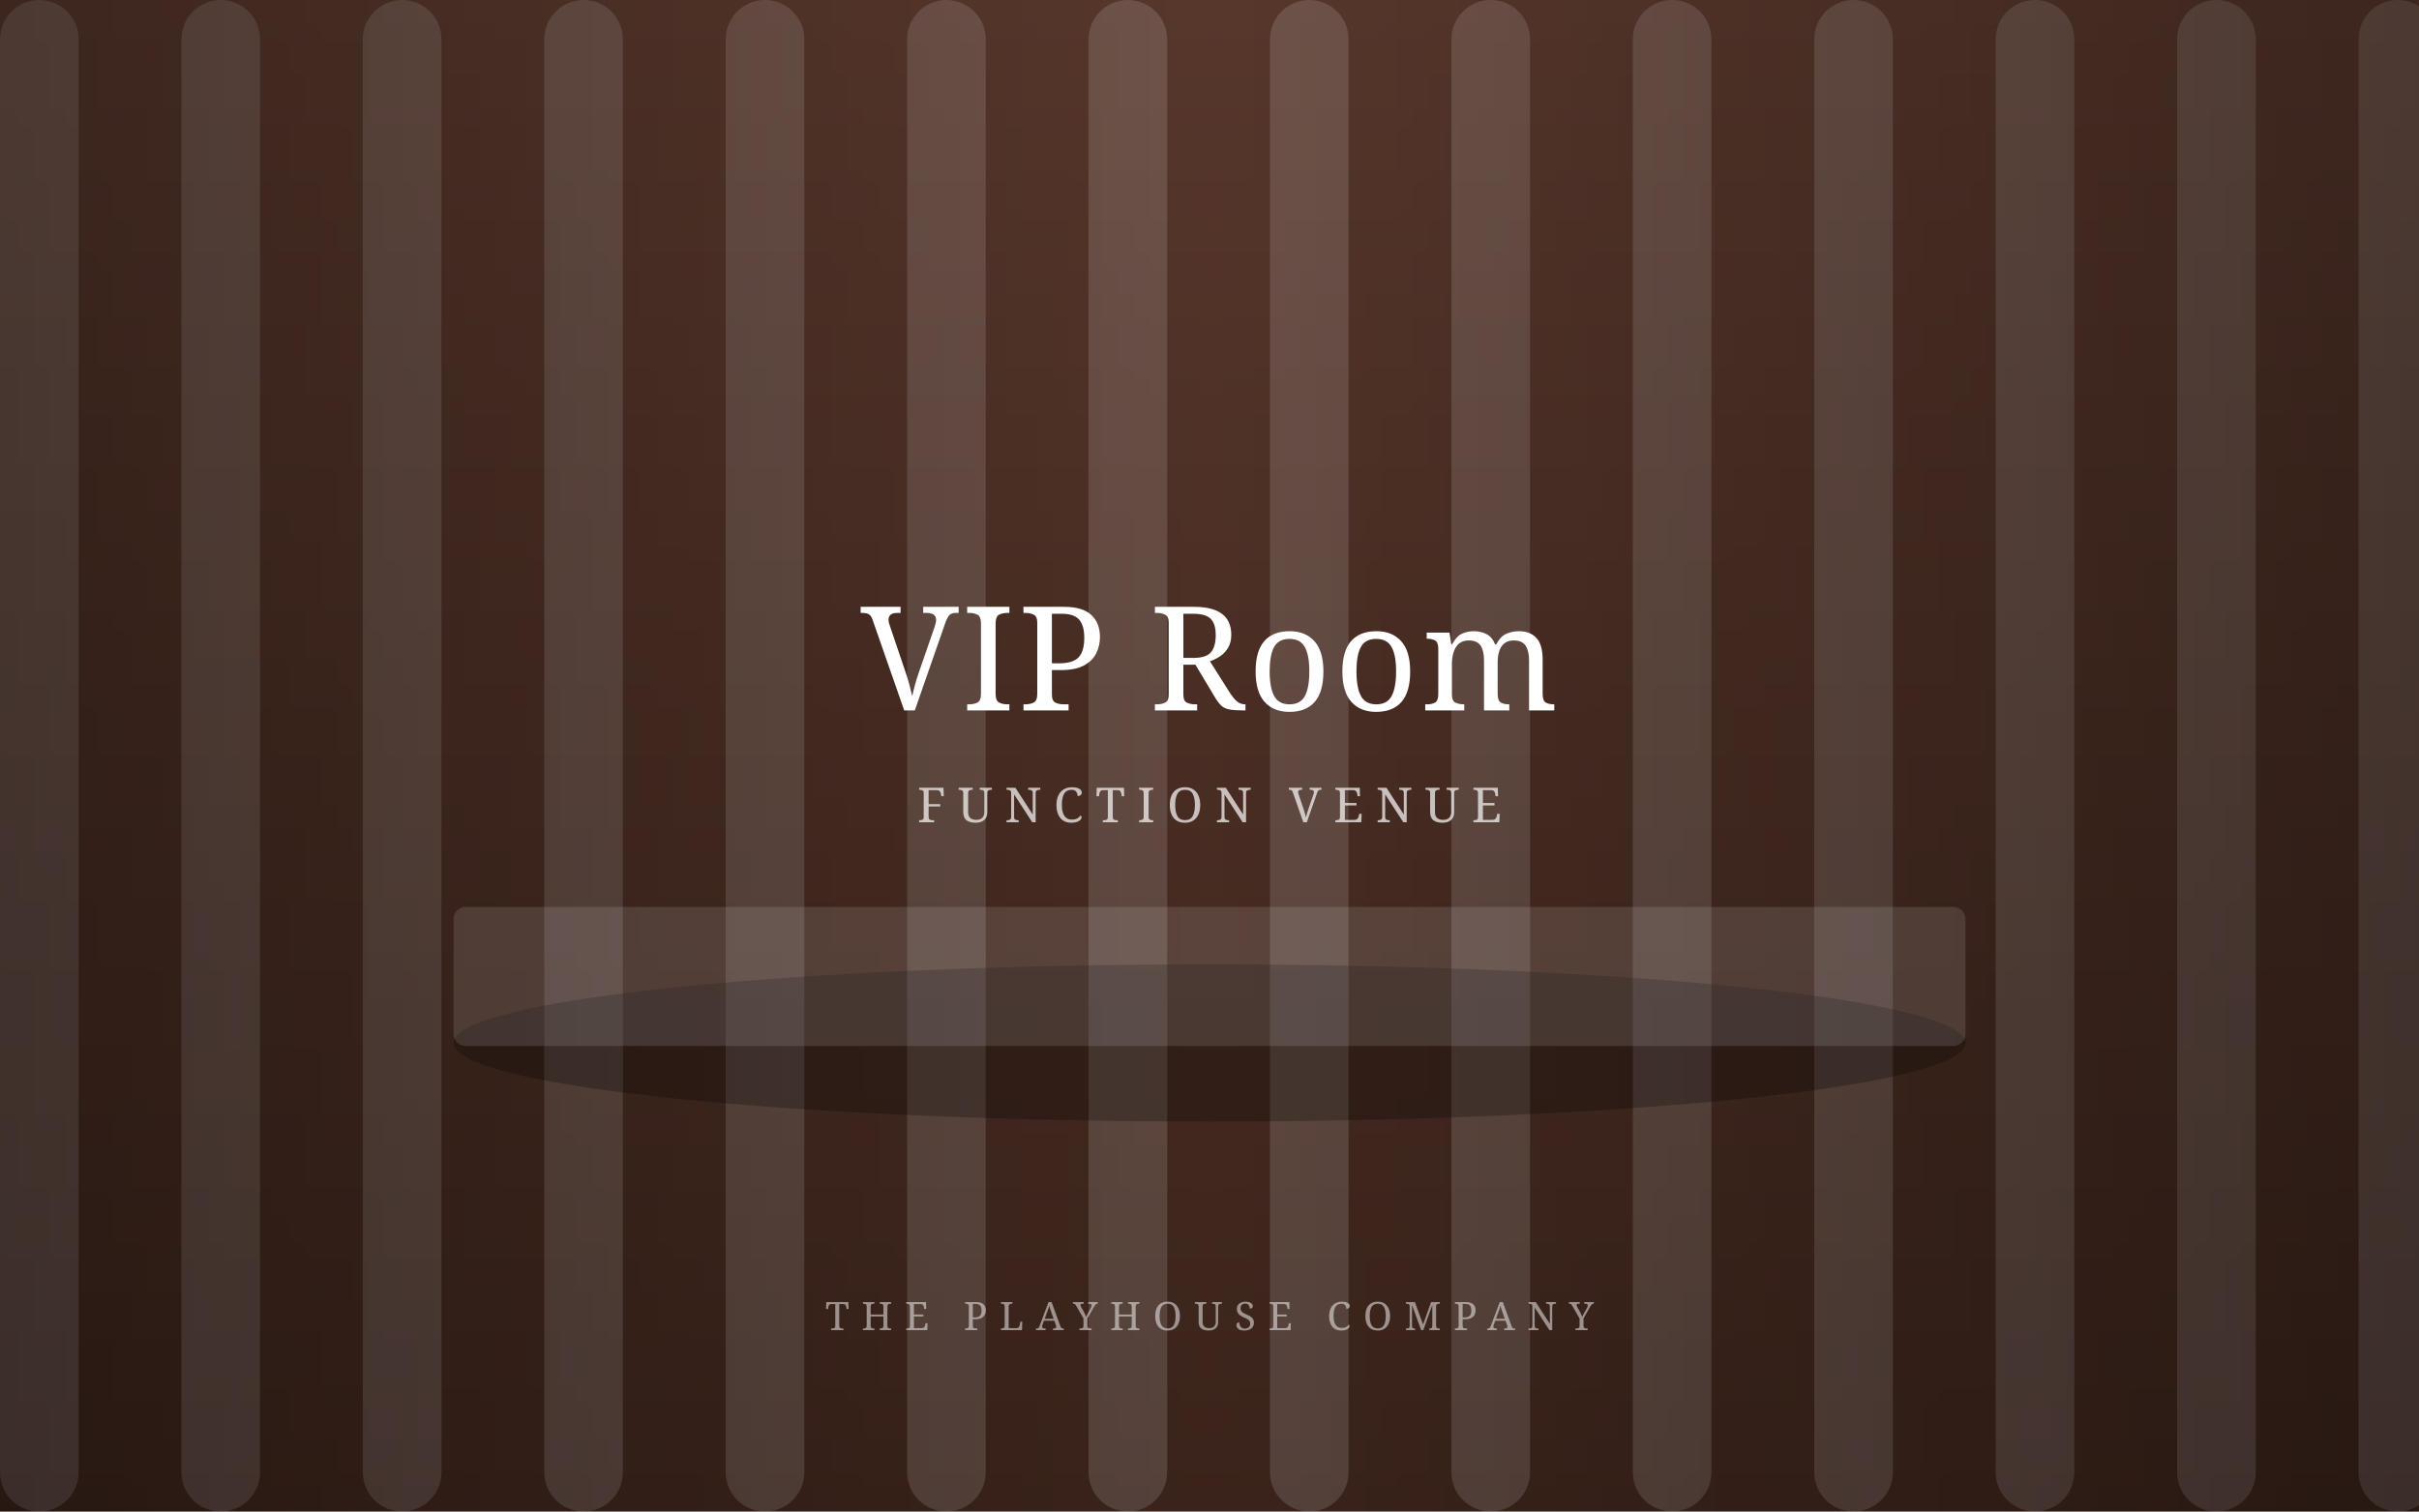
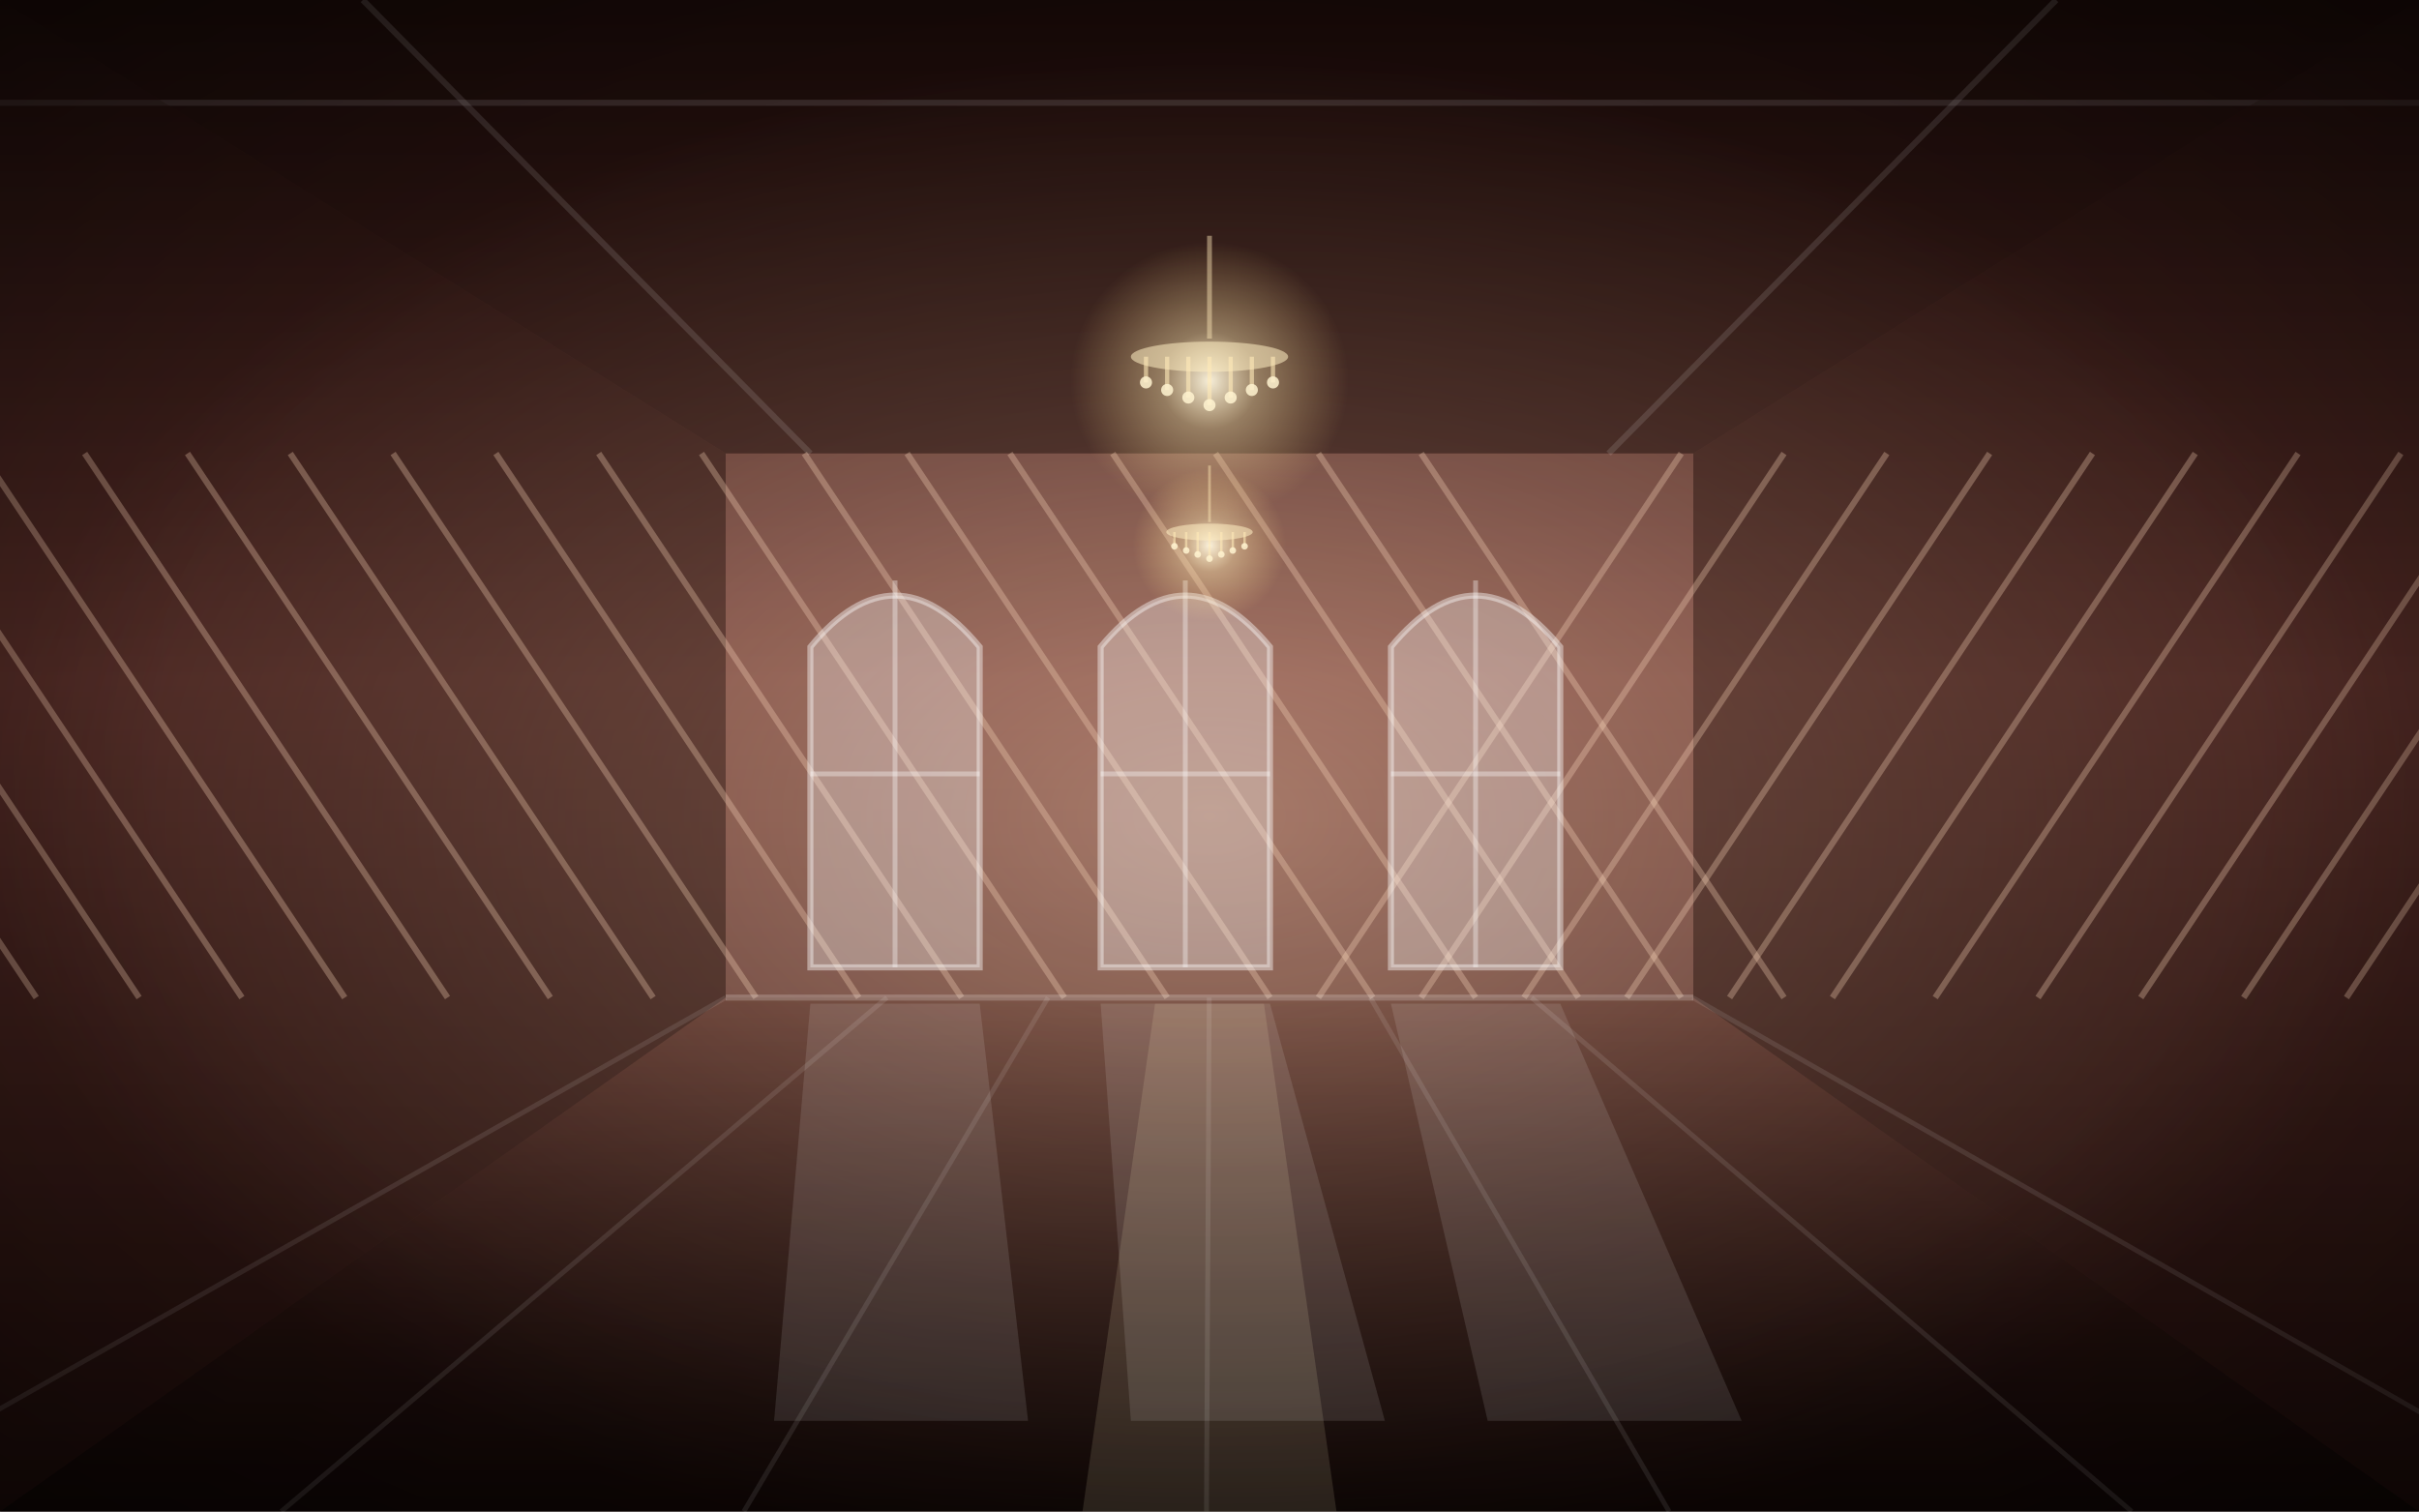
- <svg xmlns="http://www.w3.org/2000/svg" viewBox="0 0 800 500" width="800" height="500" role="img" aria-label="VIP Room">
+ <svg xmlns="http://www.w3.org/2000/svg" viewBox="0 0 800 500" width="800" height="500" role="img" aria-label="Venue placeholder">
  <defs>
-     <linearGradient id="g" x1="0" y1="0" x2="0" y2="1">
-       <stop offset="0%" stop-color="#5c3a2e" />
-       <stop offset="100%" stop-color="#3d251c" />
+     <linearGradient id="wviproom" x1="0" y1="0" x2="0" y2="1">
+       <stop offset="0%" stop-color="#210d0a" />
+       <stop offset="45%" stop-color="#6a3730" />
+       <stop offset="100%" stop-color="#210d0a" />
    </linearGradient>
-     <linearGradient id="v" x1="0" y1="0" x2="1" y2="0">
-       <stop offset="0%" stop-color="#000" stop-opacity="0.35" />
-       <stop offset="50%" stop-color="#000" stop-opacity="0.05" />
-       <stop offset="100%" stop-color="#000" stop-opacity="0.35" />
+     <radialGradient id="poolviproom" cx="0.5" cy="0.54" r="0.5">
+       <stop offset="0%" stop-color="#ffcfae" stop-opacity="0.42" />
+       <stop offset="100%" stop-color="#ffcfae" stop-opacity="0" />
+     </radialGradient>
+     <linearGradient id="flviproom" x1="0" y1="0" x2="0" y2="1">
+       <stop offset="0%" stop-color="#000" stop-opacity="0.05" />
+       <stop offset="100%" stop-color="#000" stop-opacity="0.62" />
    </linearGradient>
+     <linearGradient id="ceilviproom" x1="0" y1="0" x2="0" y2="1">
+       <stop offset="0%" stop-color="#000" stop-opacity="0.62" />
+       <stop offset="100%" stop-color="#000" stop-opacity="0.06" />
+     </linearGradient>
+     <radialGradient id="vigviproom" cx="0.5" cy="0.5" r="0.78">
+       <stop offset="55%" stop-color="#000" stop-opacity="0" />
+       <stop offset="100%" stop-color="#000" stop-opacity="0.55" />
+     </radialGradient>
+     <radialGradient id="lampviproom" cx="0.5" cy="0.5" r="0.5">
+       <stop offset="0%" stop-color="#fff8e2" stop-opacity="0.95" />
+       <stop offset="35%" stop-color="#ffe9b0" stop-opacity="0.42" />
+       <stop offset="100%" stop-color="#ffd98a" stop-opacity="0" />
+     </radialGradient>
  </defs>
-   <rect width="800" height="500" fill="url(#g)" />
-   <g opacity="0.15" fill="#fff">
-     <rect x="0" y="0" width="26" height="500" rx="13" />
-     <rect x="60" y="0" width="26" height="500" rx="13" />
-     <rect x="120" y="0" width="26" height="500" rx="13" />
-     <rect x="180" y="0" width="26" height="500" rx="13" />
-     <rect x="240" y="0" width="26" height="500" rx="13" />
-     <rect x="300" y="0" width="26" height="500" rx="13" />
-     <rect x="360" y="0" width="26" height="500" rx="13" />
-     <rect x="420" y="0" width="26" height="500" rx="13" />
-     <rect x="480" y="0" width="26" height="500" rx="13" />
-     <rect x="540" y="0" width="26" height="500" rx="13" />
-     <rect x="600" y="0" width="26" height="500" rx="13" />
-     <rect x="660" y="0" width="26" height="500" rx="13" />
-     <rect x="720" y="0" width="26" height="500" rx="13" />
-     <rect x="780" y="0" width="26" height="500" rx="13" />
+   <rect width="800" height="500" fill="url(#wviproom)" />
+   <rect width="800" height="500" fill="url(#poolviproom)" />
+   <path d="M0 0 L800 0 L560 150 L240 150 z" fill="#000" opacity="0.34" />
+   <g stroke="#fff" stroke-opacity="0.12" stroke-width="2" fill="none">
+     <path d="M0 34 L800 34" />
+     <path d="M120 0 L268 150" />
+     <path d="M680 0 L532 150" />
  </g>
-   <rect width="800" height="500" fill="url(#v)" />
-   <ellipse cx="400" cy="345" rx="250" ry="26" fill="#000" opacity="0.25" />
-   <rect x="150" y="300" width="500" height="46" rx="4" fill="#fff" opacity="0.12" />
-   <g fill="#fff" font-family="Georgia, serif" text-anchor="middle">
-     <text x="400" y="235" font-size="48" letter-spacing="1">VIP Room</text>
-     <text x="400" y="272" font-size="16" opacity="0.7" letter-spacing="4">FUNCTION VENUE</text>
+   <path d="M0 0 L240 150 L240 330 L0 500 z" fill="#000" opacity="0.30" />
+   <path d="M800 0 L560 150 L560 330 L800 500 z" fill="#000" opacity="0.30" />
+   <g stroke="#ffd9bd" stroke-opacity="0.30" stroke-width="2">
+     <line x1="-244.0" y1="150.0" x2="-124.0" y2="330.0" />
+     <line x1="-210.0" y1="150.0" x2="-90.0" y2="330.0" />
+     <line x1="-176.0" y1="150.0" x2="-56.0" y2="330.0" />
+     <line x1="-142.0" y1="150.0" x2="-22.0" y2="330.0" />
+     <line x1="-108.0" y1="150.0" x2="12.0" y2="330.0" />
+     <line x1="-74.0" y1="150.0" x2="46.0" y2="330.0" />
+     <line x1="-40.0" y1="150.0" x2="80.0" y2="330.0" />
+     <line x1="-6.0" y1="150.0" x2="114.0" y2="330.0" />
+     <line x1="28.0" y1="150.0" x2="148.0" y2="330.0" />
+     <line x1="62.0" y1="150.0" x2="182.0" y2="330.0" />
+     <line x1="96.0" y1="150.0" x2="216.0" y2="330.0" />
+     <line x1="130.0" y1="150.0" x2="250.0" y2="330.0" />
+     <line x1="164.0" y1="150.0" x2="284.0" y2="330.0" />
+     <line x1="198.0" y1="150.0" x2="318.0" y2="330.0" />
+     <line x1="232.0" y1="150.0" x2="352.0" y2="330.0" />
+     <line x1="266.0" y1="150.0" x2="386.0" y2="330.0" />
+     <line x1="300.0" y1="150.0" x2="420.0" y2="330.0" />
+     <line x1="334.0" y1="150.0" x2="454.0" y2="330.0" />
+     <line x1="368.0" y1="150.0" x2="488.0" y2="330.0" />
+     <line x1="402.0" y1="150.0" x2="522.0" y2="330.0" />
+     <line x1="436.0" y1="150.0" x2="556.0" y2="330.0" />
+     <line x1="470.0" y1="150.0" x2="590.0" y2="330.0" />
  </g>
-   <text x="400" y="440" fill="#fff" opacity="0.5" font-family="Georgia, serif" font-size="13" letter-spacing="4" text-anchor="middle">THE PLAYHOUSE COMPANY</text>
+   <g stroke="#ffd9bd" stroke-opacity="0.30" stroke-width="2">
+     <line x1="556.0" y1="150.0" x2="436.0" y2="330.0" />
+     <line x1="590.0" y1="150.0" x2="470.0" y2="330.0" />
+     <line x1="624.0" y1="150.0" x2="504.0" y2="330.0" />
+     <line x1="658.0" y1="150.0" x2="538.0" y2="330.0" />
+     <line x1="692.0" y1="150.0" x2="572.0" y2="330.0" />
+     <line x1="726.0" y1="150.0" x2="606.0" y2="330.0" />
+     <line x1="760.0" y1="150.0" x2="640.0" y2="330.0" />
+     <line x1="794.0" y1="150.0" x2="674.0" y2="330.0" />
+     <line x1="828.0" y1="150.0" x2="708.0" y2="330.0" />
+     <line x1="862.0" y1="150.0" x2="742.0" y2="330.0" />
+     <line x1="896.0" y1="150.0" x2="776.0" y2="330.0" />
+     <line x1="930.0" y1="150.0" x2="810.0" y2="330.0" />
+     <line x1="964.0" y1="150.0" x2="844.0" y2="330.0" />
+     <line x1="998.0" y1="150.0" x2="878.0" y2="330.0" />
+     <line x1="1032.0" y1="150.0" x2="912.0" y2="330.0" />
+     <line x1="1066.0" y1="150.0" x2="946.0" y2="330.0" />
+     <line x1="1100.0" y1="150.0" x2="980.0" y2="330.0" />
+     <line x1="1134.0" y1="150.0" x2="1014.0" y2="330.0" />
+     <line x1="1168.0" y1="150.0" x2="1048.0" y2="330.0" />
+     <line x1="1202.0" y1="150.0" x2="1082.0" y2="330.0" />
+     <line x1="1236.0" y1="150.0" x2="1116.0" y2="330.0" />
+     <line x1="1270.0" y1="150.0" x2="1150.0" y2="330.0" />
+   </g>
+   <rect x="240" y="150" width="320" height="180" fill="#fff" opacity="0.05" />
+   <g>
+     <path d="M268 320 L268 214 q28 -34 56 0 L324 320 z" fill="#fff" opacity="0.30" />
+     <path d="M268 320 L268 214 q28 -34 56 0 L324 320 z" fill="none" stroke="#fff" stroke-opacity="0.42" stroke-width="2" />
+     <line x1="296" y1="192" x2="296" y2="320" stroke="#fff" stroke-opacity="0.34" stroke-width="1.6" />
+     <line x1="268" y1="256" x2="324" y2="256" stroke="#fff" stroke-opacity="0.34" stroke-width="1.6" />
+   </g>
+   <g>
+     <path d="M364 320 L364 214 q28 -34 56 0 L420 320 z" fill="#fff" opacity="0.30" />
+     <path d="M364 320 L364 214 q28 -34 56 0 L420 320 z" fill="none" stroke="#fff" stroke-opacity="0.42" stroke-width="2" />
+     <line x1="392" y1="192" x2="392" y2="320" stroke="#fff" stroke-opacity="0.34" stroke-width="1.6" />
+     <line x1="364" y1="256" x2="420" y2="256" stroke="#fff" stroke-opacity="0.34" stroke-width="1.6" />
+   </g>
+   <g>
+     <path d="M460 320 L460 214 q28 -34 56 0 L516 320 z" fill="#fff" opacity="0.30" />
+     <path d="M460 320 L460 214 q28 -34 56 0 L516 320 z" fill="none" stroke="#fff" stroke-opacity="0.42" stroke-width="2" />
+     <line x1="488" y1="192" x2="488" y2="320" stroke="#fff" stroke-opacity="0.34" stroke-width="1.6" />
+     <line x1="460" y1="256" x2="516" y2="256" stroke="#fff" stroke-opacity="0.34" stroke-width="1.6" />
+   </g>
+   <g>
+     <circle cx="400.0" cy="180.4" r="25.3" fill="url(#lampviproom)" />
+     <line x1="400.0" y1="154.0" x2="400.0" y2="172.7" stroke="#ffe9b8" stroke-opacity="0.45" stroke-width="0.9" />
+     <ellipse cx="400.0" cy="176.0" rx="14.3" ry="2.8" fill="#ffeec2" opacity="0.55" />
+     <line x1="388.4" y1="176.0" x2="388.4" y2="180.7" stroke="#ffe9b8" stroke-opacity="0.6" stroke-width="0.8" />
+     <circle cx="388.4" cy="180.7" r="1.1" fill="#fff3d0" opacity="0.85" />
+     <line x1="392.3" y1="176.0" x2="392.3" y2="182.1" stroke="#ffe9b8" stroke-opacity="0.6" stroke-width="0.8" />
+     <circle cx="392.3" cy="182.1" r="1.1" fill="#fff3d0" opacity="0.85" />
+     <line x1="396.1" y1="176.0" x2="396.1" y2="183.4" stroke="#ffe9b8" stroke-opacity="0.6" stroke-width="0.8" />
+     <circle cx="396.1" cy="183.4" r="1.1" fill="#fff3d0" opacity="0.85" />
+     <line x1="400.0" y1="176.0" x2="400.0" y2="184.8" stroke="#ffe9b8" stroke-opacity="0.6" stroke-width="0.8" />
+     <circle cx="400.0" cy="184.8" r="1.1" fill="#fff3d0" opacity="0.85" />
+     <line x1="403.9" y1="176.0" x2="403.9" y2="183.4" stroke="#ffe9b8" stroke-opacity="0.6" stroke-width="0.8" />
+     <circle cx="403.9" cy="183.4" r="1.1" fill="#fff3d0" opacity="0.85" />
+     <line x1="407.7" y1="176.0" x2="407.7" y2="182.1" stroke="#ffe9b8" stroke-opacity="0.6" stroke-width="0.8" />
+     <circle cx="407.7" cy="182.1" r="1.1" fill="#fff3d0" opacity="0.85" />
+     <line x1="411.6" y1="176.0" x2="411.6" y2="180.7" stroke="#ffe9b8" stroke-opacity="0.6" stroke-width="0.8" />
+     <circle cx="411.6" cy="180.7" r="1.1" fill="#fff3d0" opacity="0.85" />
+   </g>
+   <g>
+     <circle cx="400.0" cy="126.0" r="46.0" fill="url(#lampviproom)" />
+     <line x1="400.0" y1="78.0" x2="400.0" y2="112.0" stroke="#ffe9b8" stroke-opacity="0.45" stroke-width="1.6" />
+     <ellipse cx="400.0" cy="118.0" rx="26.0" ry="5.0" fill="#ffeec2" opacity="0.55" />
+     <line x1="379.0" y1="118.0" x2="379.0" y2="126.5" stroke="#ffe9b8" stroke-opacity="0.6" stroke-width="1.4" />
+     <circle cx="379.0" cy="126.5" r="2.0" fill="#fff3d0" opacity="0.85" />
+     <line x1="386.0" y1="118.0" x2="386.0" y2="129.0" stroke="#ffe9b8" stroke-opacity="0.6" stroke-width="1.4" />
+     <circle cx="386.0" cy="129.0" r="2.0" fill="#fff3d0" opacity="0.85" />
+     <line x1="393.0" y1="118.0" x2="393.0" y2="131.5" stroke="#ffe9b8" stroke-opacity="0.6" stroke-width="1.4" />
+     <circle cx="393.0" cy="131.5" r="2.0" fill="#fff3d0" opacity="0.85" />
+     <line x1="400.0" y1="118.0" x2="400.0" y2="134.0" stroke="#ffe9b8" stroke-opacity="0.6" stroke-width="1.4" />
+     <circle cx="400.0" cy="134.0" r="2.0" fill="#fff3d0" opacity="0.85" />
+     <line x1="407.0" y1="118.0" x2="407.0" y2="131.5" stroke="#ffe9b8" stroke-opacity="0.6" stroke-width="1.4" />
+     <circle cx="407.0" cy="131.5" r="2.0" fill="#fff3d0" opacity="0.85" />
+     <line x1="414.0" y1="118.0" x2="414.0" y2="129.0" stroke="#ffe9b8" stroke-opacity="0.6" stroke-width="1.4" />
+     <circle cx="414.0" cy="129.0" r="2.0" fill="#fff3d0" opacity="0.85" />
+     <line x1="421.0" y1="118.0" x2="421.0" y2="126.5" stroke="#ffe9b8" stroke-opacity="0.6" stroke-width="1.4" />
+     <circle cx="421.0" cy="126.5" r="2.0" fill="#fff3d0" opacity="0.85" />
+   </g>
+   <path d="M240 330 L560 330 L800 500 L0 500 z" fill="url(#flviproom)" />
+   <g stroke="#fff" stroke-opacity="0.10" stroke-width="1.6">
+     <line x1="240.0" y1="330" x2="-60.0" y2="500" />
+     <line x1="293.3" y1="330" x2="93.0" y2="500" />
+     <line x1="346.6" y1="330" x2="246.0" y2="500" />
+     <line x1="399.9" y1="330" x2="399.0" y2="500" />
+     <line x1="453.2" y1="330" x2="552.0" y2="500" />
+     <line x1="506.5" y1="330" x2="705.0" y2="500" />
+     <line x1="559.8" y1="330" x2="858.0" y2="500" />
+   </g>
+   <g fill="#fff" opacity="0.11">
+     <path d="M268 332 L324 332 L340 470 L256 470 z" />
+     <path d="M364 332 L420 332 L458 470 L374 470 z" />
+     <path d="M460 332 L516 332 L576 470 L492 470 z" />
+   </g>
+   <path d="M382 332 L418 332 L442 500 L358 500 z" fill="#ffeec2" opacity="0.13" />
+   <line x1="240" y1="330" x2="560" y2="330" stroke="#fff" stroke-opacity="0.20" stroke-width="2" />
+   <rect width="800" height="500" fill="url(#vigviproom)" />
</svg>
